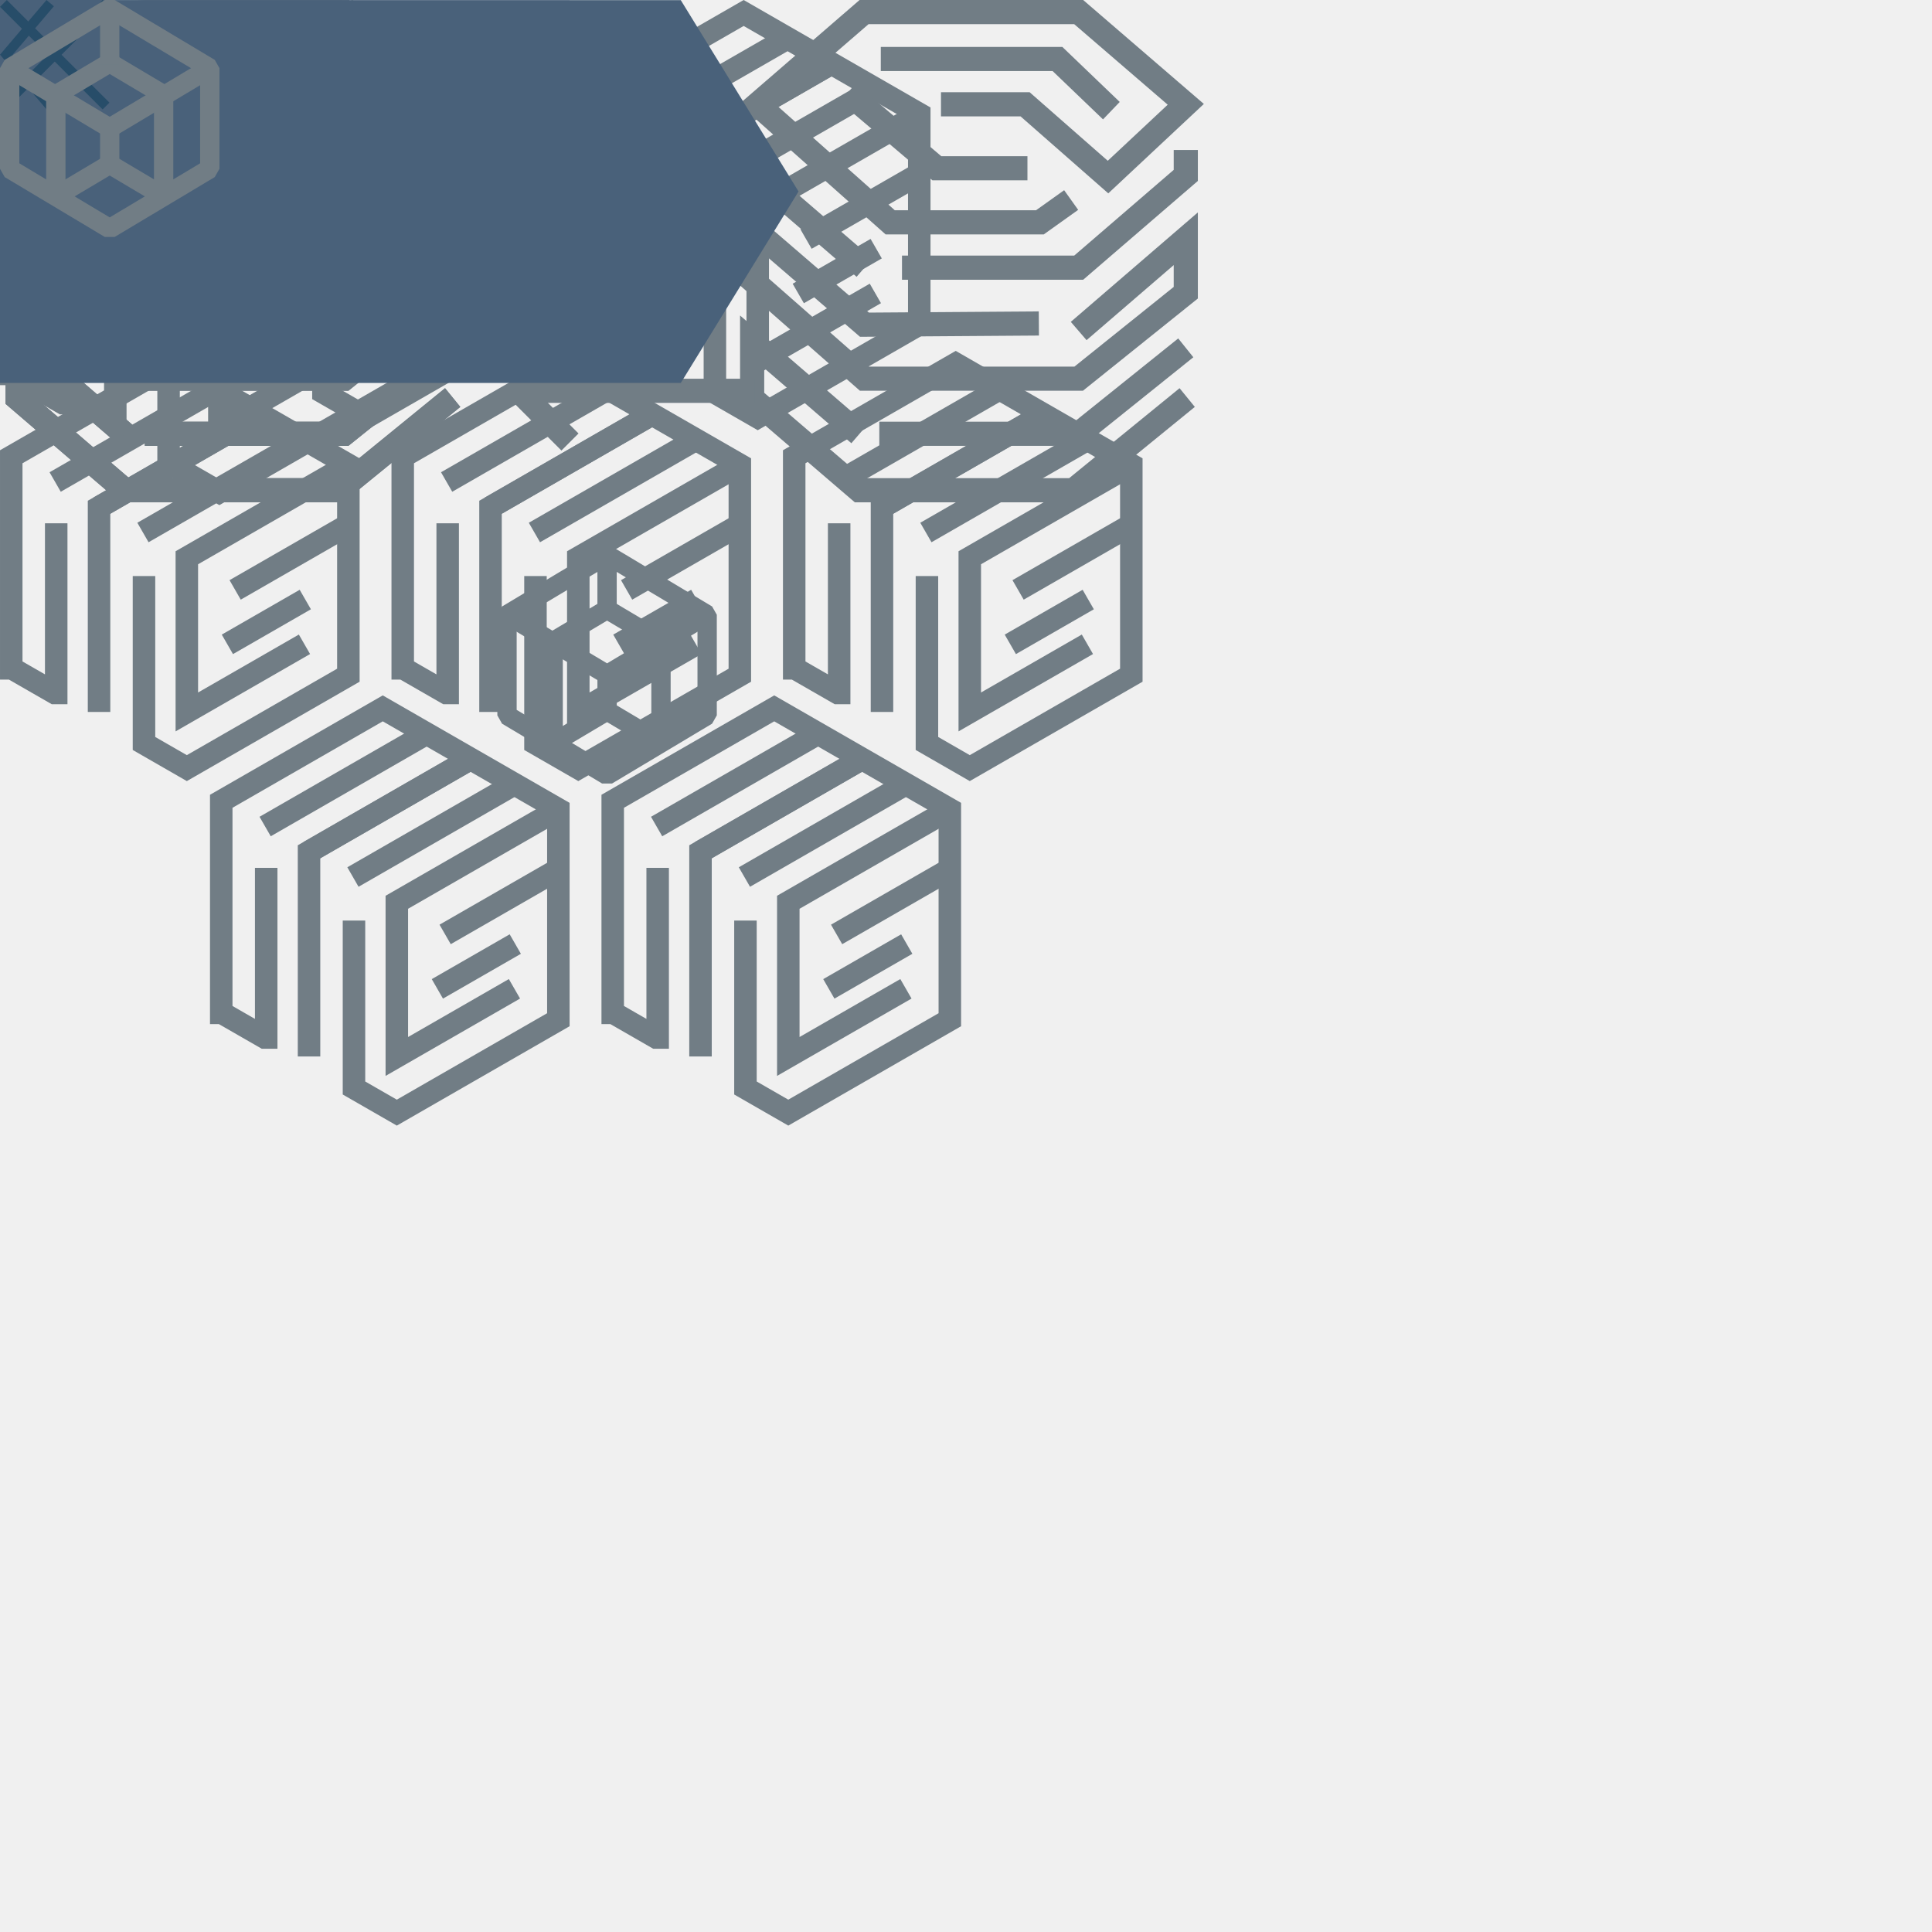
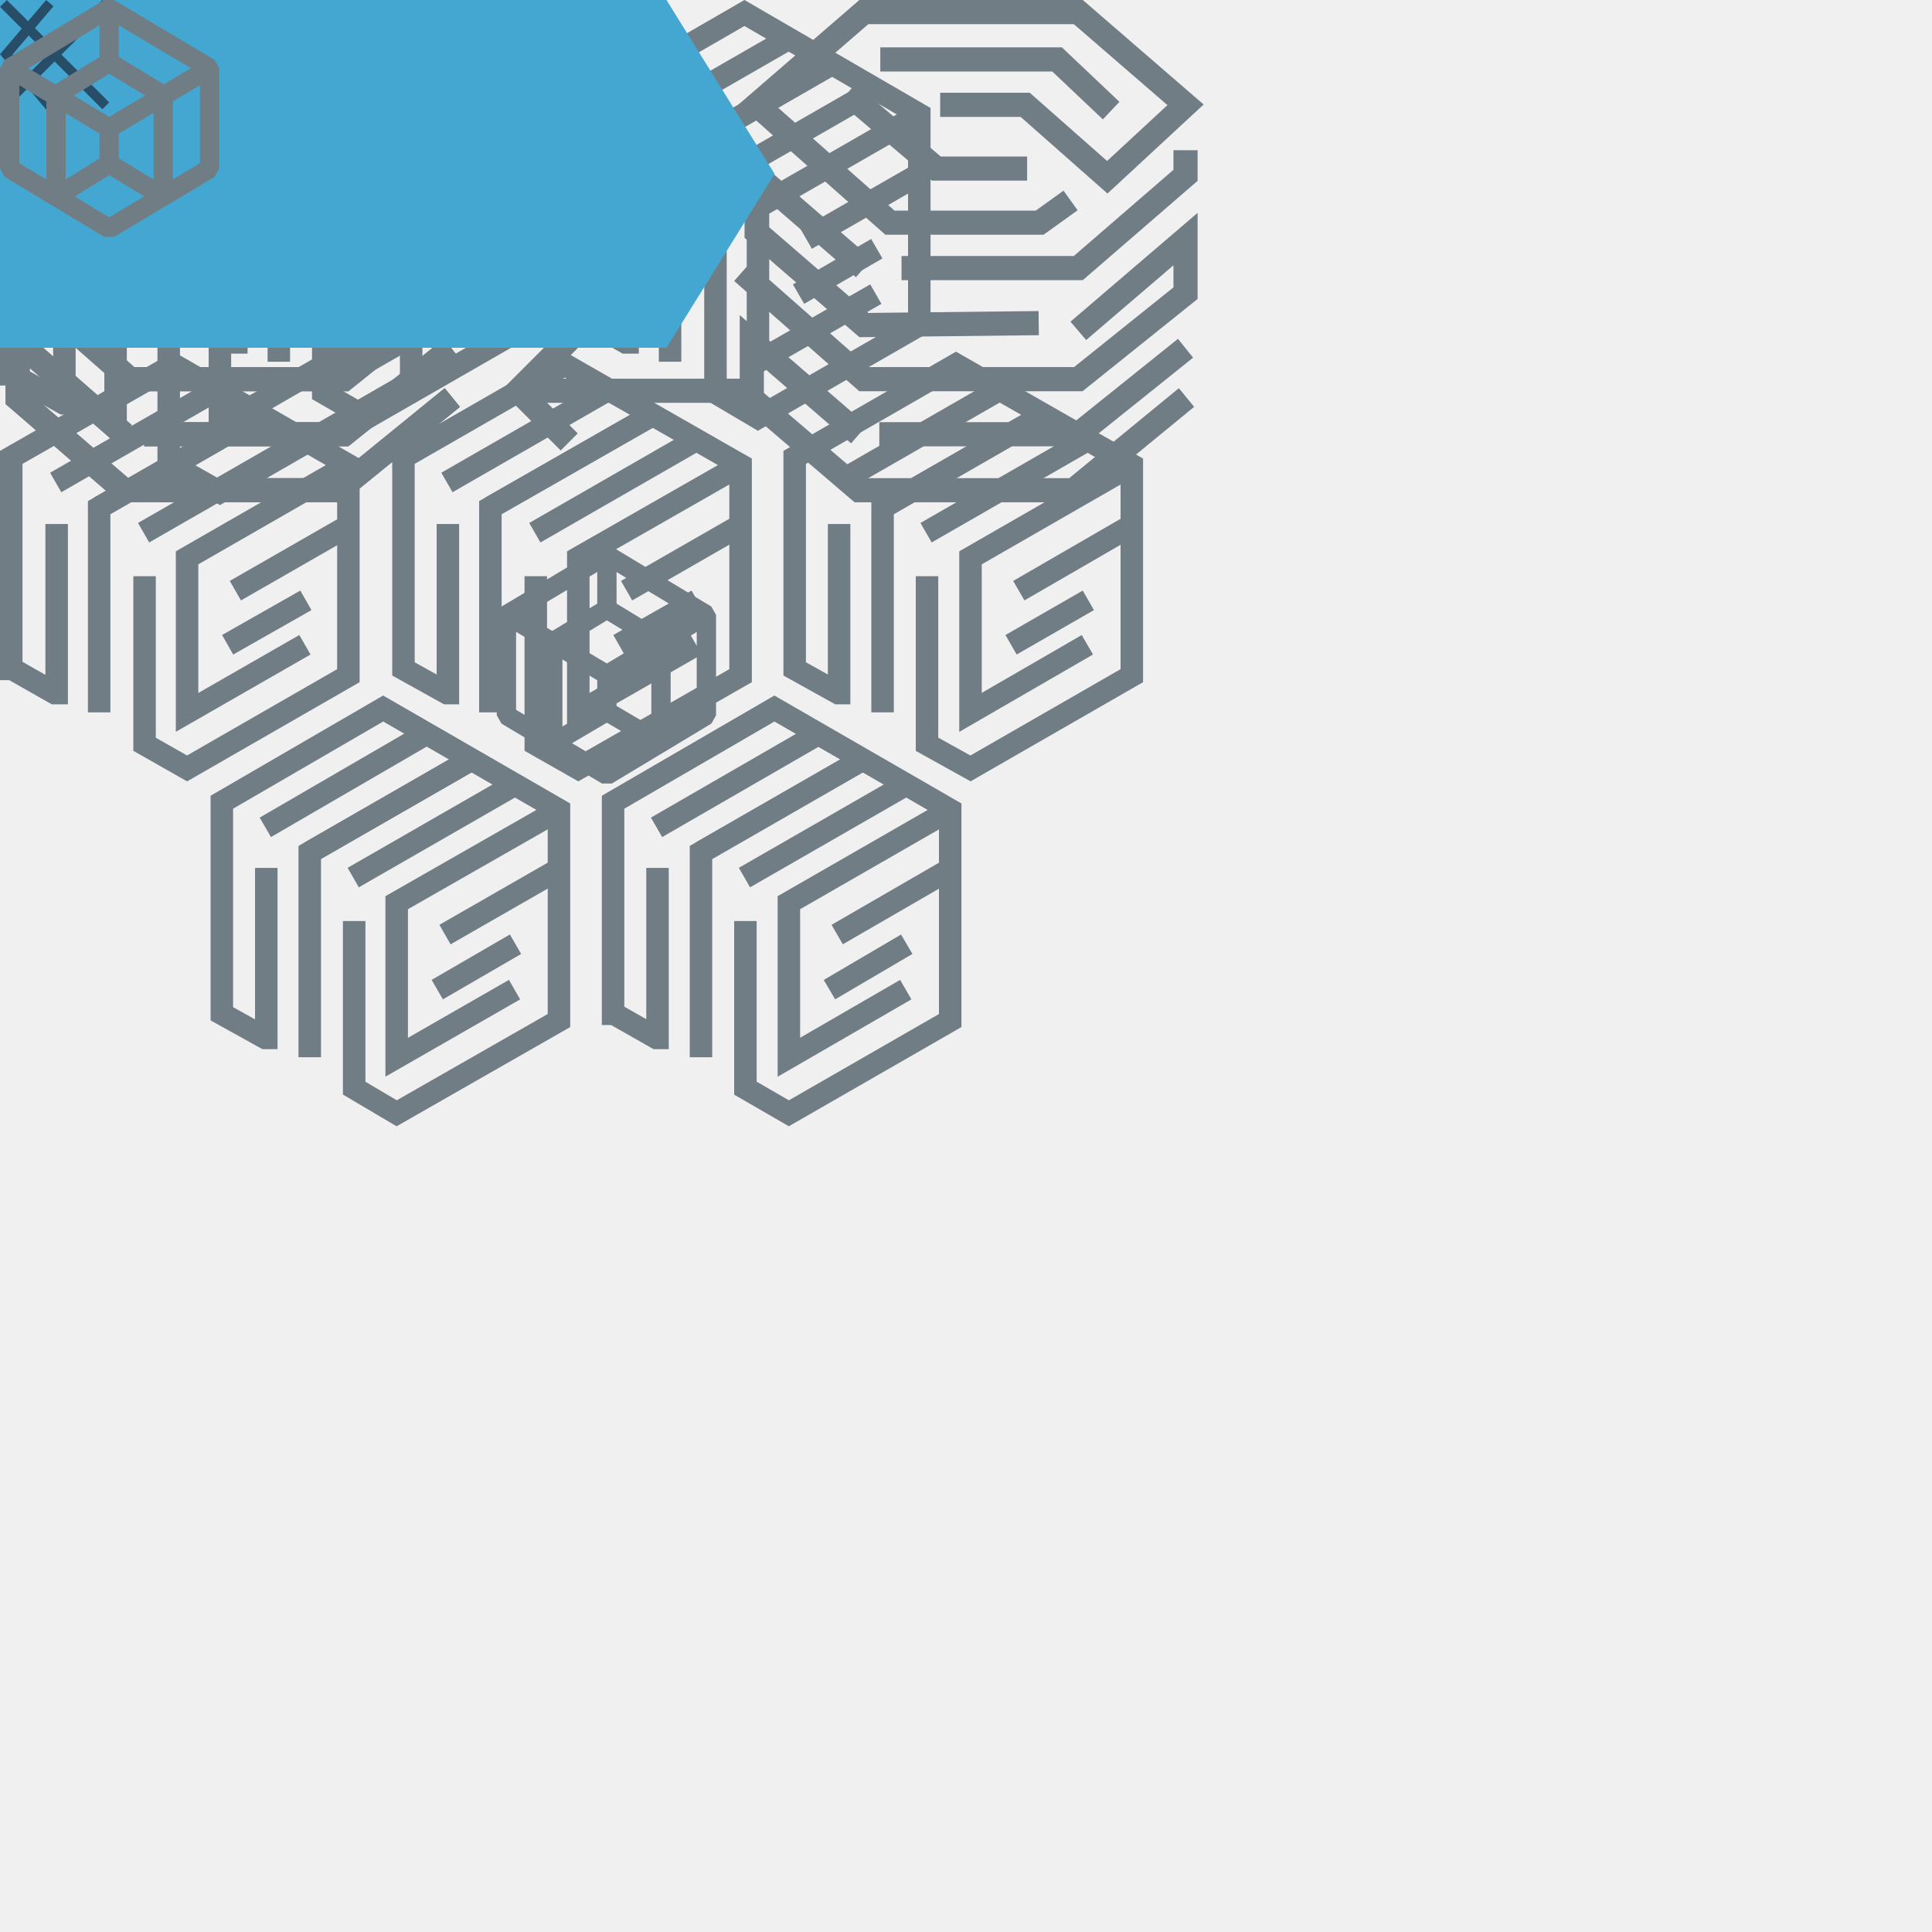
<svg xmlns="http://www.w3.org/2000/svg" version="1.1" id="Layer_1" x="0px" y="0px" viewBox="0 0 200 200" style="enable-background:new 0 0 200 200;" xml:space="preserve">
  <style type="text/css">
	.st0{fill:none;stroke:#717D85;stroke-width:2.329;stroke-miterlimit:10;}
	.st1{fill:none;stroke:#717D85;stroke-width:2.5;stroke-miterlimit:10;}
	.st2{fill:none;stroke:#717D85;stroke-width:2;stroke-linejoin:bevel;stroke-miterlimit:10;}
	.st3{fill:none;stroke:#717D85;stroke-width:2;stroke-miterlimit:10;}
	.st4{fill:#FFFFFF;}
	.st5{fill:#274D69;}
- 	.st6{fill:#49617A;}
+ 	.st6{fill:#43A7D1;}
	.st7{fill:none;stroke:#274D69;stroke-miterlimit:10;}
</style>
  <g id="horizontal-single_x60_44x53">
-     <polyline class="st0" points="31.756,7.541 11.936,18.94 11.936,44.056  " />
-     <line class="st0" x1="6.551" y1="15.842" x2="26.371" y2="4.441" />
-     <line class="st0" x1="11.936" y1="18.94" x2="31.756" y2="7.541" />
-     <line class="st0" x1="17.323" y1="22.037" x2="37.141" y2="10.639" />
-     <polyline class="st0" points="6.681,20.911 6.681,41.729 6.502,41.729 1.244,38.706 1.165,38.706 1.165,12.744 20.983,1.344    42.528,13.736 42.528,32.656 42.528,39.548 22.708,50.948 17.452,47.924 17.452,27.38  " />
-     <polyline class="st0" points="42.528,13.736 22.708,25.136 22.708,44.056 37.141,35.754  " />
-     <line class="st0" x1="28.636" y1="29.081" x2="43.069" y2="20.78" />
-     <line class="st0" x1="27.683" y1="35.762" x2="37.243" y2="30.263" />
+     <polyline class="st0" points="31.765,7.544 11.965,18.944 11.965,44.044  " />
+     <line class="st0" x1="6.565" y1="15.844" x2="26.365" y2="4.444" />
+     <line class="st0" x1="11.965" y1="18.944" x2="31.765" y2="7.544" />
+     <line class="st0" x1="17.365" y1="22.044" x2="37.165" y2="10.644" />
+     <polyline class="st0" points="6.665,20.944 6.665,41.744 6.565,41.744 1.265,38.744 1.165,38.744 1.165,12.744 20.965,1.344    42.565,13.744 42.565,32.644 42.565,39.544 22.765,50.944 17.465,47.944 17.465,27.344  " />
+     <polyline class="st0" points="42.565,13.744 22.765,25.144 22.765,44.044 37.165,35.744  " />
+     <line class="st0" x1="28.665" y1="29.044" x2="43.065" y2="20.744" />
+     <line class="st0" x1="27.665" y1="35.744" x2="37.265" y2="30.244" />
  </g>
  <g id="horizontal-cluster_x60_119x117">
-     <polyline class="st0" points="26.974,42.894 10.253,52.511 10.253,73.7  " />
-     <line class="st0" x1="5.71" y1="49.897" x2="22.431" y2="40.279" />
-     <line class="st0" x1="10.253" y1="52.511" x2="26.974" y2="42.894" />
-     <line class="st0" x1="14.798" y1="55.124" x2="31.518" y2="45.508" />
-     <polyline class="st0" points="5.819,54.173 5.819,71.737 5.668,71.737 1.233,69.187 1.165,69.187 1.165,47.283 17.885,37.666    36.063,48.12 36.063,64.083 36.063,69.897 19.341,79.515 14.906,76.964 14.906,59.632  " />
-     <polyline class="st0" points="36.063,48.12 19.341,57.738 19.341,73.7 31.518,66.697  " />
-     <line class="st0" x1="24.342" y1="61.067" x2="36.519" y2="54.063" />
-     <line class="st0" x1="23.538" y1="66.703" x2="31.604" y2="62.063" />
-     <polyline class="st0" points="67.5,42.894 50.778,52.511 50.778,73.7  " />
-     <line class="st0" x1="46.235" y1="49.897" x2="62.957" y2="40.279" />
-     <line class="st0" x1="50.778" y1="52.511" x2="67.5" y2="42.894" />
-     <line class="st0" x1="55.323" y1="55.124" x2="72.043" y2="45.508" />
-     <polyline class="st0" points="46.344,54.173 46.344,71.737 46.193,71.737 41.758,69.187 41.691,69.187 41.691,47.283 58.41,37.666    76.588,48.12 76.588,64.083 76.588,69.897 59.866,79.515 55.432,76.964 55.432,59.632  " />
-     <polyline class="st0" points="76.588,48.12 59.866,57.738 59.866,73.7 72.043,66.697  " />
-     <line class="st0" x1="64.867" y1="61.067" x2="77.044" y2="54.063" />
-     <line class="st0" x1="64.063" y1="66.703" x2="72.129" y2="62.063" />
-     <polyline class="st0" points="108.025,42.894 91.303,52.511 91.303,73.7  " />
-     <line class="st0" x1="86.76" y1="49.897" x2="103.482" y2="40.279" />
-     <line class="st0" x1="91.303" y1="52.511" x2="108.025" y2="42.894" />
-     <line class="st0" x1="95.848" y1="55.124" x2="112.568" y2="45.508" />
-     <polyline class="st0" points="86.869,54.173 86.869,71.737 86.719,71.737 82.283,69.187 82.216,69.187 82.216,47.283    98.936,37.666 117.113,48.12 117.113,64.083 117.113,69.897 100.391,79.515 95.957,76.964 95.957,59.632  " />
-     <polyline class="st0" points="117.113,48.12 100.391,57.738 100.391,73.7 112.568,66.697  " />
-     <line class="st0" x1="105.392" y1="61.067" x2="117.569" y2="54.063" />
-     <line class="st0" x1="104.588" y1="66.703" x2="112.654" y2="62.063" />
-     <polyline class="st0" points="45.549,6.572 28.827,16.189 28.827,37.379  " />
-     <line class="st0" x1="24.284" y1="13.576" x2="41.005" y2="3.957" />
-     <line class="st0" x1="28.827" y1="16.189" x2="45.549" y2="6.572" />
-     <line class="st0" x1="33.372" y1="18.802" x2="50.092" y2="9.186" />
-     <polyline class="st0" points="24.393,17.852 24.393,35.416 24.242,35.416 19.807,32.865 19.739,32.865 19.739,10.962 36.459,1.344    54.637,11.799 54.637,27.761 54.637,33.576 37.915,43.193 33.48,40.643 33.48,23.31  " />
-     <polyline class="st0" points="54.637,11.799 37.915,21.416 37.915,37.379 50.092,30.375  " />
-     <line class="st0" x1="42.916" y1="24.745" x2="55.093" y2="17.742" />
-     <line class="st0" x1="42.112" y1="30.381" x2="50.178" y2="25.742" />
-     <polyline class="st0" points="86.074,6.572 69.352,16.189 69.352,37.379  " />
-     <line class="st0" x1="64.809" y1="13.576" x2="81.531" y2="3.957" />
-     <line class="st0" x1="69.352" y1="16.189" x2="86.074" y2="6.572" />
-     <line class="st0" x1="73.897" y1="18.802" x2="90.617" y2="9.186" />
-     <polyline class="st0" points="64.918,17.852 64.918,35.416 64.768,35.416 60.332,32.865 60.265,32.865 60.265,10.962 76.984,1.344    95.162,11.799 95.162,27.761 95.162,33.576 78.44,43.193 74.006,40.643 74.006,23.31  " />
-     <polyline class="st0" points="95.162,11.799 78.44,21.416 78.44,37.379 90.617,30.375  " />
-     <line class="st0" x1="83.441" y1="24.745" x2="95.618" y2="17.742" />
-     <line class="st0" x1="82.637" y1="30.381" x2="90.703" y2="25.742" />
-     <polyline class="st0" points="48.712,78.558 31.991,88.176 31.991,109.365  " />
-     <line class="st0" x1="27.447" y1="85.562" x2="44.169" y2="75.943" />
-     <line class="st0" x1="31.991" y1="88.176" x2="48.712" y2="78.558" />
-     <line class="st0" x1="36.536" y1="90.789" x2="53.256" y2="81.172" />
-     <polyline class="st0" points="27.557,89.838 27.557,107.402 27.406,107.402 22.97,104.851 22.903,104.851 22.903,82.948    39.623,73.33 57.801,83.785 57.801,99.747 57.801,105.562 41.079,115.179 36.644,112.629 36.644,95.296  " />
-     <polyline class="st0" points="57.801,83.785 41.079,93.403 41.079,109.365 53.256,102.361  " />
-     <line class="st0" x1="46.08" y1="96.731" x2="58.256" y2="89.728" />
-     <line class="st0" x1="45.276" y1="102.367" x2="53.342" y2="97.728" />
-     <polyline class="st0" points="89.238,78.558 72.516,88.176 72.516,109.365  " />
-     <line class="st0" x1="67.973" y1="85.562" x2="84.694" y2="75.943" />
-     <line class="st0" x1="72.516" y1="88.176" x2="89.238" y2="78.558" />
-     <line class="st0" x1="77.061" y1="90.789" x2="93.781" y2="81.172" />
-     <polyline class="st0" points="68.082,89.838 68.082,107.402 67.931,107.402 63.496,104.851 63.428,104.851 63.428,82.948    80.148,73.33 98.326,83.785 98.326,99.747 98.326,105.562 81.604,115.179 77.169,112.629 77.169,95.296  " />
-     <polyline class="st0" points="98.326,83.785 81.604,93.403 81.604,109.365 93.781,102.361  " />
-     <line class="st0" x1="86.605" y1="96.731" x2="98.782" y2="89.728" />
-     <line class="st0" x1="85.801" y1="102.367" x2="93.867" y2="97.728" />
+     <polyline class="st0" points="26.965,42.946 10.265,52.546 10.265,73.746  " />
+     <line class="st0" x1="5.765" y1="49.946" x2="22.465" y2="40.346" />
+     <line class="st0" x1="10.265" y1="52.546" x2="26.965" y2="42.946" />
+     <line class="st0" x1="14.865" y1="55.146" x2="31.565" y2="45.546" />
+     <polyline class="st0" points="5.865,54.246 5.865,71.746 5.665,71.746 1.265,69.246 1.165,69.246 1.165,47.346 17.965,37.746    36.065,48.146 36.065,64.146 36.065,69.946 19.365,79.546 14.965,77.046 14.965,59.646  " />
+     <polyline class="st0" points="36.065,48.146 19.365,57.746 19.365,73.746 31.565,66.746  " />
+     <line class="st0" x1="24.365" y1="61.146" x2="36.565" y2="54.146" />
+     <line class="st0" x1="23.565" y1="66.746" x2="31.665" y2="62.146" />
+     <polyline class="st0" points="67.565,42.946 50.765,52.546 50.765,73.746  " />
+     <line class="st0" x1="46.265" y1="49.946" x2="62.965" y2="40.346" />
+     <line class="st0" x1="50.765" y1="52.546" x2="67.565" y2="42.946" />
+     <line class="st0" x1="55.365" y1="55.146" x2="72.065" y2="45.546" />
+     <polyline class="st0" points="46.365,54.246 46.365,71.746 46.265,71.746 41.765,69.246 41.765,69.246 41.765,47.346    58.465,37.746 76.665,48.146 76.665,64.146 76.665,69.946 59.865,79.546 55.465,77.046 55.465,59.646  " />
+     <polyline class="st0" points="76.665,48.146 59.865,57.746 59.865,73.746 72.065,66.746  " />
+     <line class="st0" x1="64.865" y1="61.146" x2="77.065" y2="54.146" />
+     <line class="st0" x1="64.065" y1="66.746" x2="72.165" y2="62.146" />
+     <polyline class="st0" points="108.065,42.946 91.365,52.546 91.365,73.746  " />
+     <line class="st0" x1="86.765" y1="49.946" x2="103.465" y2="40.346" />
+     <line class="st0" x1="91.365" y1="52.546" x2="108.065" y2="42.946" />
+     <line class="st0" x1="95.865" y1="55.146" x2="112.565" y2="45.546" />
+     <polyline class="st0" points="86.865,54.246 86.865,71.746 86.765,71.746 82.265,69.246 82.265,69.246 82.265,47.346    98.965,37.746 117.165,48.146 117.165,64.146 117.165,69.946 100.465,79.546 95.965,77.046 95.965,59.646  " />
+     <polyline class="st0" points="117.165,48.146 100.465,57.746 100.465,73.746 112.565,66.746  " />
+     <line class="st0" x1="105.465" y1="61.146" x2="117.565" y2="54.146" />
+     <line class="st0" x1="104.665" y1="66.746" x2="112.665" y2="62.146" />
+     <polyline class="st0" points="45.565,6.646 28.865,16.246 28.865,37.446  " />
+     <line class="st0" x1="24.365" y1="13.646" x2="41.065" y2="4.046" />
+     <line class="st0" x1="28.865" y1="16.246" x2="45.565" y2="6.646" />
+     <line class="st0" x1="33.365" y1="18.846" x2="50.165" y2="9.246" />
+     <polyline class="st0" points="24.465,17.946 24.465,35.446 24.265,35.446 19.865,32.946 19.765,32.946 19.765,11.046 36.465,1.346    54.665,11.846 54.665,27.846 54.665,33.646 37.965,43.246 33.465,40.646 33.465,23.346  " />
+     <polyline class="st0" points="54.665,11.846 37.965,21.446 37.965,37.446 50.165,30.446  " />
+     <line class="st0" x1="42.965" y1="24.746" x2="55.165" y2="17.746" />
+     <line class="st0" x1="42.165" y1="30.446" x2="50.165" y2="25.746" />
+     <polyline class="st0" points="86.065,6.646 69.365,16.246 69.365,37.446  " />
+     <line class="st0" x1="64.865" y1="13.646" x2="81.565" y2="4.046" />
+     <line class="st0" x1="69.365" y1="16.246" x2="86.065" y2="6.646" />
+     <line class="st0" x1="73.965" y1="18.846" x2="90.665" y2="9.246" />
+     <polyline class="st0" points="64.965,17.946 64.965,35.446 64.765,35.446 60.365,32.946 60.265,32.946 60.265,11.046 77.065,1.346    95.165,11.846 95.165,27.846 95.165,33.646 78.465,43.246 74.065,40.646 74.065,23.346  " />
+     <polyline class="st0" points="95.165,11.846 78.465,21.446 78.465,37.446 90.665,30.446  " />
+     <line class="st0" x1="83.465" y1="24.746" x2="95.665" y2="17.746" />
+     <line class="st0" x1="82.665" y1="30.446" x2="90.765" y2="25.746" />
+     <polyline class="st0" points="48.765,78.646 32.065,88.246 32.065,109.446  " />
+     <line class="st0" x1="27.465" y1="85.646" x2="44.165" y2="75.946" />
+     <line class="st0" x1="32.065" y1="88.246" x2="48.765" y2="78.646" />
+     <line class="st0" x1="36.565" y1="90.846" x2="53.265" y2="81.246" />
+     <polyline class="st0" points="27.565,89.846 27.565,107.446 27.465,107.446 22.965,104.946 22.965,104.946 22.965,83.046    39.665,73.346 57.865,83.846 57.865,99.846 57.865,105.646 41.065,115.246 36.665,112.646 36.665,95.346  " />
+     <polyline class="st0" points="57.865,83.846 41.065,93.446 41.065,109.446 53.265,102.446  " />
+     <line class="st0" x1="46.065" y1="96.746" x2="58.265" y2="89.746" />
+     <line class="st0" x1="45.265" y1="102.446" x2="53.365" y2="97.746" />
+     <polyline class="st0" points="89.265,78.646 72.565,88.246 72.565,109.446  " />
+     <line class="st0" x1="67.965" y1="85.646" x2="84.765" y2="75.946" />
+     <line class="st0" x1="72.565" y1="88.246" x2="89.265" y2="78.646" />
+     <line class="st0" x1="77.065" y1="90.846" x2="93.765" y2="81.246" />
+     <polyline class="st0" points="68.065,89.846 68.065,107.446 67.965,107.446 63.565,104.946 63.465,104.946 63.465,83.046    80.165,73.346 98.365,83.846 98.365,99.846 98.365,105.646 81.665,115.246 77.165,112.646 77.165,95.346  " />
+     <polyline class="st0" points="98.365,83.846 81.665,93.446 81.665,109.446 93.765,102.446  " />
+     <line class="st0" x1="86.665" y1="96.746" x2="98.765" y2="89.746" />
+     <line class="st0" x1="85.865" y1="102.446" x2="93.865" y2="97.746" />
  </g>
  <g id="vertical-redundant_x60_125x82">
-     <polyline class="st1" points="13.453,27.71 2.366,18.158 2.366,24.063 13.453,33.613 31.505,33.486  " />
-     <polyline class="st1" points="35.628,34.266 46.715,24.716 46.715,30.302 35.628,39.2 13.453,39.2 0.825,28.108  " />
-     <polyline class="st1" points="46.715,36.008 35.628,44.906 14.99,44.906  " />
-     <polyline class="st1" points="12.912,44.937 1.825,35.387 1.825,41.237 12.912,50.748 35.088,50.748 46.861,41.154  " />
-     <polyline class="st1" points="21.374,10.799 30.082,10.799 38.665,18.33 46.715,10.8 35.628,1.25 13.411,1.25 2.366,10.8    16.119,23.017 31.613,23.017 34.85,20.707  " />
-     <polyline class="st1" points="11.724,9.606 20.945,17.418 30.325,17.418  " />
-     <polyline class="st1" points="15.142,6.107 33.435,6.107 39.012,11.456  " />
-     <polyline class="st1" points="93.374,27.71 111.665,27.71 122.752,18.158 122.752,15.525  " />
-     <polyline class="st1" points="89.49,27.71 78.403,18.158 78.403,24.063 89.49,33.613 107.542,33.486  " />
-     <polyline class="st1" points="111.665,34.266 122.752,24.716 122.752,30.302 111.665,39.2 89.49,39.2 76.862,28.108  " />
-     <polyline class="st1" points="122.752,36.008 111.665,44.906 91.026,44.906  " />
-     <polyline class="st1" points="88.949,44.937 77.862,35.387 77.862,41.237 88.949,50.748 111.124,50.748 122.898,41.154  " />
-     <polyline class="st1" points="97.411,10.799 106.119,10.799 114.702,18.33 122.752,10.8 111.665,1.25 89.448,1.25 78.403,10.8    92.155,23.017 107.649,23.017 110.886,20.707  " />
-     <polyline class="st1" points="87.761,9.606 96.982,17.418 106.361,17.418  " />
-     <polyline class="st1" points="91.179,6.107 109.471,6.107 115.049,11.456  " />
-     <polyline class="st2" points="57.263,76.907 57.263,66.4 62.844,63.083 68.425,66.4 68.425,76.907 62.844,73.59 62.844,69.19  " />
-     <line class="st2" x1="57.263" y1="76.907" x2="62.844" y2="73.59" />
-     <path class="st3" d="M62.844,73.59" />
-     <polyline class="st3" points="62.844,57.596 62.844,60.374 62.844,63.288  " />
-     <polyline class="st2" points="73.203,63.638 62.844,69.835 52.485,63.638  " />
-     <polygon class="st2" points="73.203,74.055 62.844,80.252 52.485,74.055 52.485,63.638 62.844,57.44 73.203,63.638  " />
-     <polyline class="st1" points="17.337,27.71 35.628,27.71 46.715,18.158  " />
-     <line class="st1" x1="78.146" y1="40.457" x2="54.423" y2="40.457" />
-     <polyline class="st1" points="59.004,45.757 53.703,40.457 59.004,35.156  " />
-     <line class="st1" x1="46.715" y1="10.552" x2="69.624" y2="10.374" />
-     <polyline class="st1" points="65.043,5.073 70.344,10.374 65.043,15.674  " />
+     <polyline class="st1" points="13.426,27.75 2.326,18.15 2.326,24.05 13.426,33.65 31.426,33.45  " />
+     <polyline class="st1" points="35.626,34.25 46.726,24.75 46.726,30.35 35.626,39.25 13.426,39.25 0.826,28.15  " />
+     <polyline class="st1" points="46.726,36.05 35.626,44.95 14.926,44.95  " />
+     <polyline class="st1" points="12.826,44.95 1.826,35.35 1.826,41.25 12.826,50.75 35.026,50.75 46.826,41.15  " />
+     <polyline class="st1" points="21.326,10.85 30.026,10.85 38.626,18.35 46.726,10.85 35.626,1.25 13.326,1.25 2.326,10.85    16.126,23.05 31.626,23.05 34.826,20.75  " />
+     <polyline class="st1" points="11.726,9.65 20.926,17.45 30.326,17.45  " />
+     <polyline class="st1" points="15.126,6.15 33.426,6.15 39.026,11.45  " />
+     <polyline class="st1" points="93.326,27.75 111.626,27.75 122.726,18.15 122.726,15.55  " />
+     <polyline class="st1" points="89.426,27.75 78.326,18.15 78.326,24.05 89.426,33.65 107.526,33.45  " />
+     <polyline class="st1" points="111.626,34.25 122.726,24.75 122.726,30.35 111.626,39.25 89.426,39.25 76.826,28.15  " />
+     <polyline class="st1" points="122.726,36.05 111.626,44.95 91.026,44.95  " />
+     <polyline class="st1" points="88.926,44.95 77.826,35.35 77.826,41.25 88.926,50.75 111.126,50.75 122.826,41.15  " />
+     <polyline class="st1" points="97.326,10.85 106.126,10.85 114.626,18.35 122.726,10.85 111.626,1.25 89.426,1.25 78.326,10.85    92.126,23.05 107.626,23.05 110.826,20.75  " />
+     <polyline class="st1" points="87.726,9.65 96.926,17.45 106.326,17.45  " />
+     <polyline class="st1" points="91.126,6.15 109.426,6.15 115.026,11.45  " />
+     <polyline class="st2" points="57.226,76.95 57.226,66.45 62.826,63.05 68.426,66.45 68.426,76.95 62.826,73.65 62.826,69.25  " />
+     <line class="st2" x1="57.226" y1="76.95" x2="62.826" y2="73.65" />
+     <path class="st3" d="M62.826,73.65" />
+     <polyline class="st3" points="62.826,57.65 62.826,60.35 62.826,63.35  " />
+     <polyline class="st2" points="73.126,63.65 62.826,69.85 52.426,63.65  " />
+     <polygon class="st2" points="73.126,74.05 62.826,80.25 52.426,74.05 52.426,63.65 62.826,57.45 73.126,63.65  " />
+     <polyline class="st1" points="17.326,27.75 35.626,27.75 46.726,18.15  " />
+     <line class="st1" x1="78.126" y1="40.45" x2="54.426" y2="40.45" />
+     <polyline class="st1" points="58.926,45.75 53.626,40.45 58.926,35.15  " />
+     <line class="st1" x1="46.726" y1="10.55" x2="69.626" y2="10.35" />
+     <polyline class="st1" points="65.026,5.05 70.326,10.35 65.026,15.65  " />
  </g>
  <g id="vertical-single_x60_49x52">
-     <polyline class="st1" points="17.337,27.71 35.629,27.71 46.716,18.158 46.716,15.525  " />
-     <polyline class="st1" points="13.453,27.71 2.366,18.158 2.366,24.063 13.453,33.613 31.505,33.486  " />
-     <polyline class="st1" points="35.629,34.266 46.716,24.716 46.716,30.302 35.629,39.2 13.453,39.2 0.825,28.108  " />
-     <polyline class="st1" points="46.716,36.008 35.629,44.906 14.99,44.906  " />
-     <polyline class="st1" points="12.912,44.937 1.825,35.387 1.825,41.237 12.912,50.748 35.088,50.748 46.862,41.154  " />
-     <polyline class="st1" points="21.374,10.799 30.083,10.799 38.665,18.33 46.716,10.8 35.629,1.25 13.411,1.25 2.366,10.8    16.119,23.017 31.613,23.017 34.85,20.707  " />
-     <polyline class="st1" points="11.724,9.606 20.945,17.418 30.325,17.418  " />
-     <polyline class="st1" points="15.142,6.107 33.435,6.107 39.013,11.456  " />
+     <polyline class="st1" points="17.326,27.75 35.626,27.75 46.726,18.15 46.726,15.55  " />
+     <polyline class="st1" points="13.426,27.75 2.326,18.15 2.326,24.05 13.426,33.65 31.426,33.45  " />
+     <polyline class="st1" points="35.626,34.25 46.726,24.75 46.726,30.35 35.626,39.25 13.426,39.25 0.826,28.15  " />
+     <polyline class="st1" points="46.726,36.05 35.626,44.95 14.926,44.95  " />
+     <polyline class="st1" points="12.826,44.95 1.826,35.35 1.826,41.25 12.826,50.75 35.026,50.75 46.826,41.15  " />
+     <polyline class="st1" points="21.326,10.85 30.026,10.85 38.626,18.35 46.726,10.85 35.626,1.25 13.326,1.25 2.326,10.85    16.126,23.05 31.526,23.05 34.826,20.75  " />
+     <polyline class="st1" points="11.726,9.65 20.926,17.45 30.326,17.45  " />
+     <polyline class="st1" points="15.126,6.15 33.426,6.15 38.926,11.45  " />
  </g>
  <g id="check_x60_27x27">
-     <circle class="st4" cx="13.467" cy="13.467" r="13.467" />
-     <path id="_x3E_check-mark" class="st5" d="M11.878,19.169c-0.234,0-0.448-0.045-0.641-0.137c-0.193-0.092-0.377-0.214-0.55-0.366   l-3.236-3.252c-0.163-0.163-0.285-0.349-0.366-0.558c-0.082-0.208-0.122-0.419-0.122-0.633s0.041-0.423,0.122-0.626   c0.082-0.204,0.204-0.382,0.366-0.534C7.614,12.9,7.8,12.775,8.008,12.689c0.208-0.087,0.42-0.13,0.634-0.13   s0.422,0.043,0.626,0.13c0.203,0.086,0.387,0.211,0.549,0.374l2.061,2.061l5.206-5.221c0.163-0.163,0.346-0.285,0.549-0.366   c0.204-0.082,0.415-0.122,0.634-0.122c0.219,0,0.43,0.04,0.633,0.122c0.204,0.081,0.387,0.203,0.55,0.366s0.282,0.346,0.359,0.55   c0.076,0.203,0.114,0.414,0.114,0.633c0,0.22-0.038,0.431-0.114,0.634c-0.077,0.204-0.196,0.387-0.359,0.55l-6.397,6.396   c-0.152,0.152-0.328,0.274-0.526,0.366C12.328,19.124,12.112,19.169,11.878,19.169z" />
+     <circle class="st4" cx="13.5" cy="13.5" r="13.5" />
+     <path id="_x3E_check-mark" class="st5" d="M11.9,19.2c-0.2,0-0.4,0-0.6-0.1c-0.2-0.1-0.4-0.2-0.5-0.4l-3.2-3.3   c-0.2-0.2-0.3-0.3-0.4-0.6c-0.1-0.2-0.1-0.4-0.1-0.6s0-0.4,0.1-0.6c0.1-0.2,0.2-0.4,0.4-0.5c0.2-0.2,0.3-0.3,0.6-0.4   c0.2-0.1,0.4-0.1,0.6-0.1s0.4,0,0.6,0.1s0.4,0.2,0.5,0.4l2.1,2.1l5.2-5.2c0.2-0.2,0.3-0.3,0.5-0.4c0.2-0.1,0.4-0.1,0.6-0.1   c0.2,0,0.4,0,0.6,0.1c0.2,0.1,0.4,0.2,0.5,0.4s0.3,0.3,0.4,0.6c0.1,0.2,0.1,0.4,0.1,0.6c0,0.2,0,0.4-0.1,0.6   c-0.1,0.2-0.2,0.4-0.4,0.6L13,18.8c-0.2,0.2-0.3,0.3-0.5,0.4C12.3,19.2,12.1,19.2,11.9,19.2z" />
  </g>
-   <g id="next-btn_x60_83x40">
-     <polygon class="st6" points="70.474,0.016 0,0 0,39.644 70.474,39.644 82.664,19.822  " />
+   <g id="next-btn_x60_81x37">
+     <polygon class="st6" points="68.994,0 0,0 0,36 68.994,36 80.183,18  " />
  </g>
  <g id="cancel-x_x60_12x12">
-     <line class="st7" x1="0.354" y1="0.354" x2="10.977" y2="10.977" />
-     <line class="st7" x1="10.977" y1="0.354" x2="0.354" y2="10.977" />
+     <line class="st7" x1="0.354" y1="0.354" x2="10.954" y2="10.954" />
+     <line class="st7" x1="10.954" y1="0.354" x2="0.354" y2="10.954" />
  </g>
  <g id="back-arrow_x60_6x12">
-     <polyline class="st7" points="5.196,10.998 0.656,5.661 5.196,0.324  " />
+     <polyline class="st7" points="5.153,11.024 0.653,5.624 5.153,0.324  " />
  </g>
  <g id="monitor_x60_23x25">
-     <polyline class="st2" points="5.778,20.325 5.778,9.818 11.359,6.501 16.94,9.818 16.94,20.325 11.359,17.008 11.359,12.608  " />
-     <line class="st2" x1="5.778" y1="20.325" x2="11.359" y2="17.008" />
-     <path class="st3" d="M11.359,17.008" />
-     <polyline class="st3" points="11.359,1.014 11.359,3.792 11.359,6.706  " />
-     <polyline class="st2" points="21.718,7.056 11.359,13.253 1,7.056  " />
-     <polygon class="st2" points="21.718,17.473 11.359,23.67 1,17.473 1,7.056 11.359,0.858 21.718,7.056  " />
+     <polyline class="st2" points="5.8,20.359 5.8,9.859 11.3,6.459 16.9,9.859 16.9,20.359 11.3,16.959 11.3,12.559  " />
+     <line class="st2" x1="5.8" y1="20.359" x2="11.3" y2="16.959" />
+     <path class="st3" d="M11.3,16.959" />
+     <polyline class="st3" points="11.3,1.059 11.3,3.759 11.3,6.659  " />
+     <polyline class="st2" points="21.7,7.059 11.3,13.259 1,7.059  " />
+     <polygon class="st2" points="21.7,17.459 11.3,23.659 1,17.459 1,7.059 11.3,0.859 21.7,7.059  " />
  </g>
</svg>
